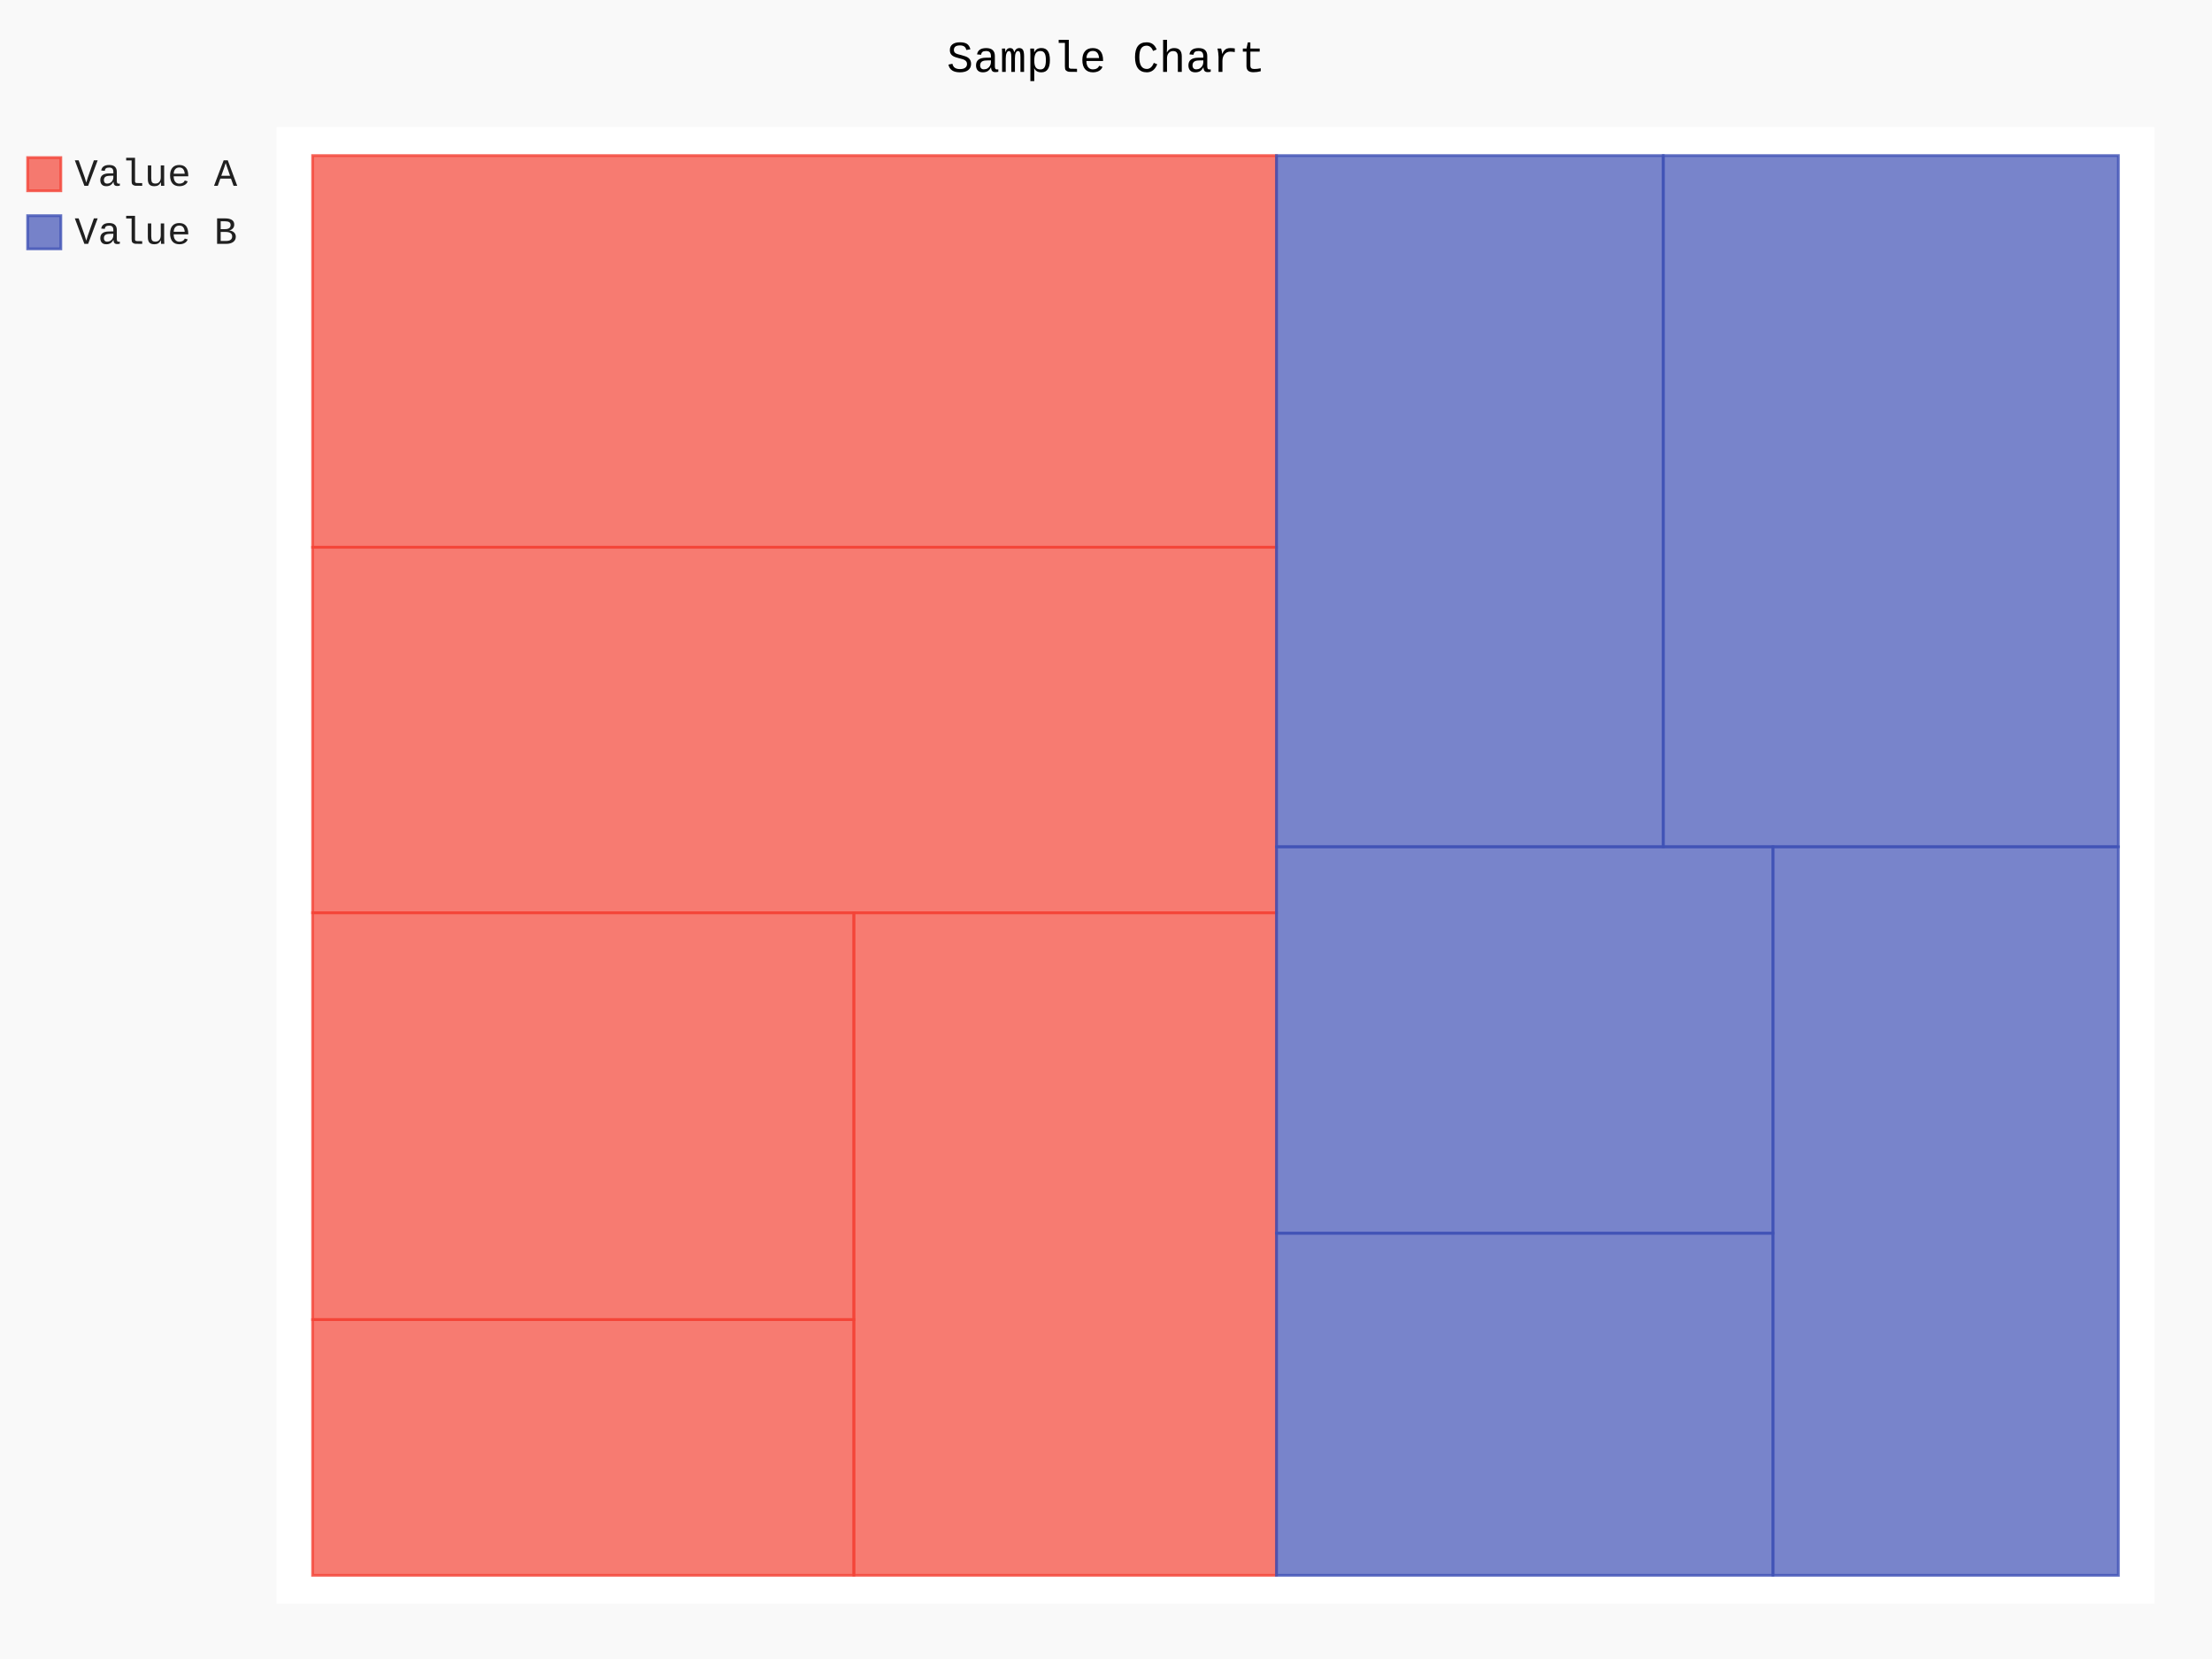
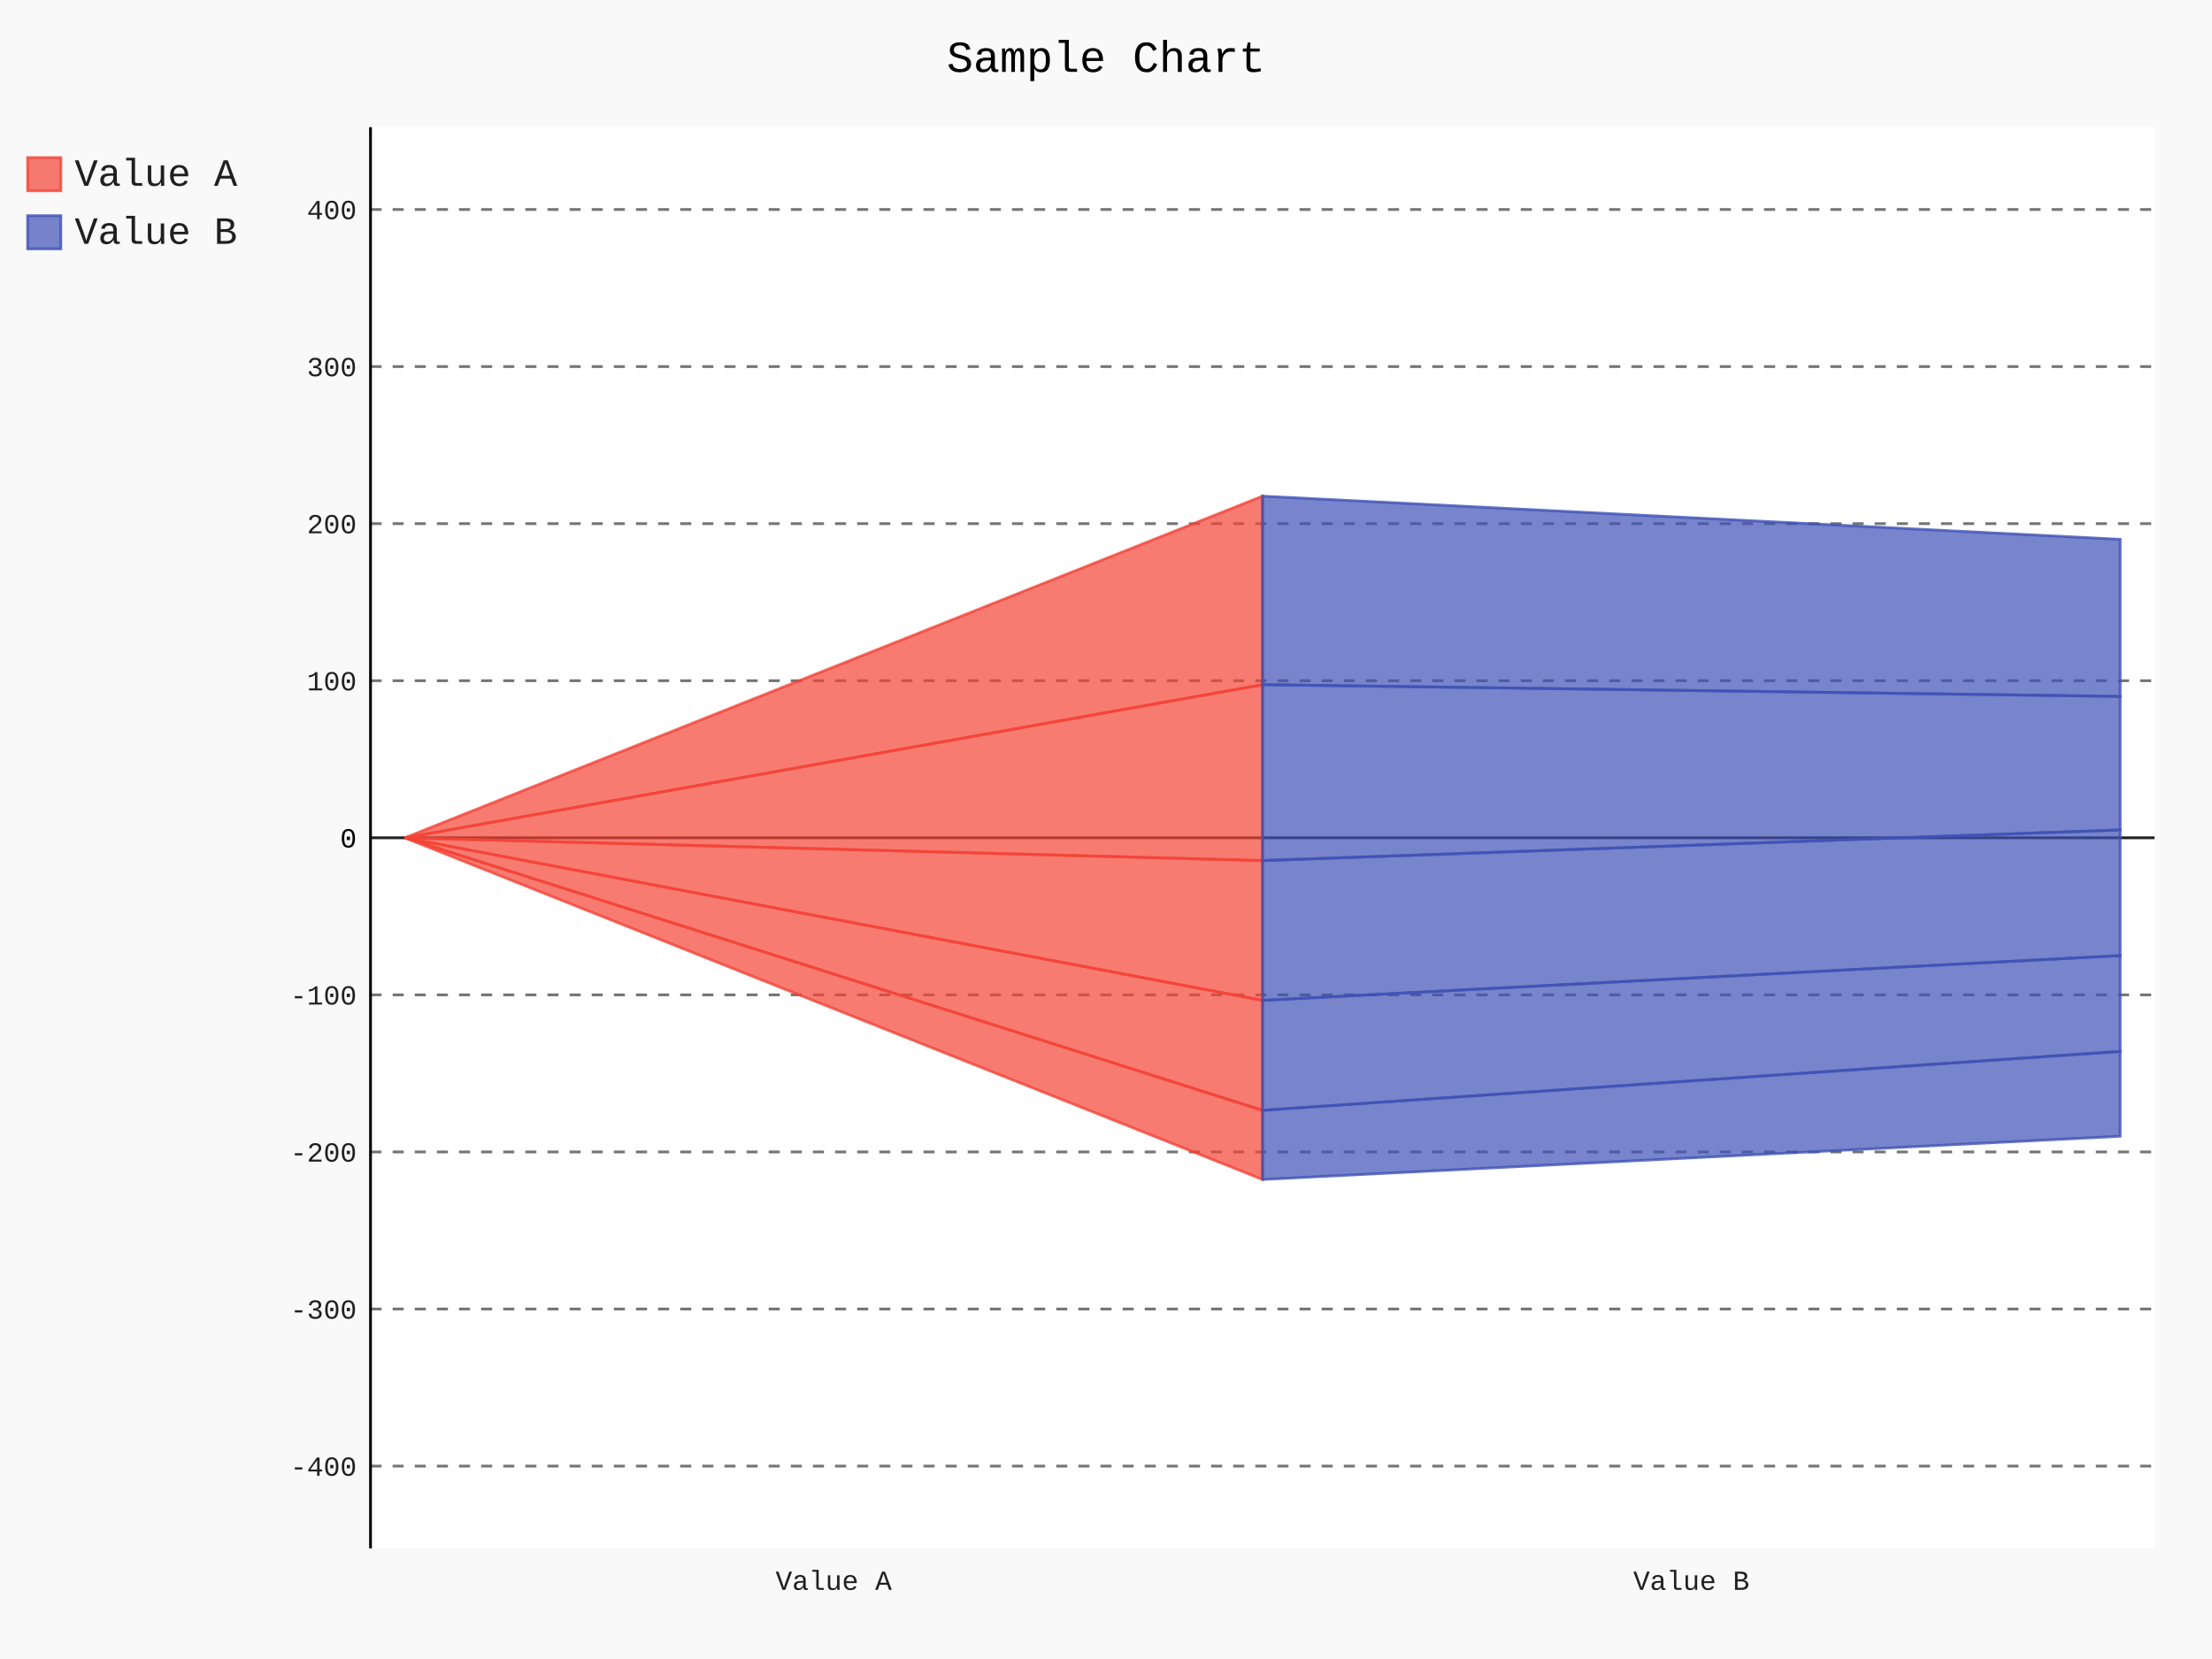
- <svg xmlns="http://www.w3.org/2000/svg" class="pygal-chart" id="chart-3f913c34-f800-4045-ad32-0254c59c8f23" viewBox="0 0 800 600">
+ <svg xmlns="http://www.w3.org/2000/svg" class="pygal-chart" id="chart-75cdf1cd-8fc0-4606-83b3-5fea4e750a59" viewBox="0 0 800 600">
  <defs>
-     <style type="text/css">#chart-3f913c34-f800-4045-ad32-0254c59c8f23{-webkit-user-select:none;-webkit-font-smoothing:antialiased;font-family:Consolas,"Liberation Mono",Menlo,Courier,monospace}#chart-3f913c34-f800-4045-ad32-0254c59c8f23 .title{font-family:Consolas,"Liberation Mono",Menlo,Courier,monospace;font-size:16px}#chart-3f913c34-f800-4045-ad32-0254c59c8f23 .legends .legend text{font-family:Consolas,"Liberation Mono",Menlo,Courier,monospace;font-size:14px}#chart-3f913c34-f800-4045-ad32-0254c59c8f23 .axis text{font-family:Consolas,"Liberation Mono",Menlo,Courier,monospace;font-size:10px}#chart-3f913c34-f800-4045-ad32-0254c59c8f23 .axis text.major{font-family:Consolas,"Liberation Mono",Menlo,Courier,monospace;font-size:10px}#chart-3f913c34-f800-4045-ad32-0254c59c8f23 .text-overlay text.value{font-family:Consolas,"Liberation Mono",Menlo,Courier,monospace;font-size:16px}#chart-3f913c34-f800-4045-ad32-0254c59c8f23 .text-overlay text.label{font-family:Consolas,"Liberation Mono",Menlo,Courier,monospace;font-size:10px}#chart-3f913c34-f800-4045-ad32-0254c59c8f23 .tooltip{font-family:Consolas,"Liberation Mono",Menlo,Courier,monospace;font-size:14px}#chart-3f913c34-f800-4045-ad32-0254c59c8f23 text.no_data{font-family:Consolas,"Liberation Mono",Menlo,Courier,monospace;font-size:64px}
- #chart-3f913c34-f800-4045-ad32-0254c59c8f23{background-color:rgba(249,249,249,1)}#chart-3f913c34-f800-4045-ad32-0254c59c8f23 path,#chart-3f913c34-f800-4045-ad32-0254c59c8f23 line,#chart-3f913c34-f800-4045-ad32-0254c59c8f23 rect,#chart-3f913c34-f800-4045-ad32-0254c59c8f23 circle{-webkit-transition:150ms;-moz-transition:150ms;transition:150ms}#chart-3f913c34-f800-4045-ad32-0254c59c8f23 .graph &gt; .background{fill:rgba(249,249,249,1)}#chart-3f913c34-f800-4045-ad32-0254c59c8f23 .plot &gt; .background{fill:rgba(255,255,255,1)}#chart-3f913c34-f800-4045-ad32-0254c59c8f23 .graph{fill:rgba(0,0,0,.87)}#chart-3f913c34-f800-4045-ad32-0254c59c8f23 text.no_data{fill:rgba(0,0,0,1)}#chart-3f913c34-f800-4045-ad32-0254c59c8f23 .title{fill:rgba(0,0,0,1)}#chart-3f913c34-f800-4045-ad32-0254c59c8f23 .legends .legend text{fill:rgba(0,0,0,.87)}#chart-3f913c34-f800-4045-ad32-0254c59c8f23 .legends .legend:hover text{fill:rgba(0,0,0,1)}#chart-3f913c34-f800-4045-ad32-0254c59c8f23 .axis .line{stroke:rgba(0,0,0,1)}#chart-3f913c34-f800-4045-ad32-0254c59c8f23 .axis .guide.line{stroke:rgba(0,0,0,.54)}#chart-3f913c34-f800-4045-ad32-0254c59c8f23 .axis .major.line{stroke:rgba(0,0,0,.87)}#chart-3f913c34-f800-4045-ad32-0254c59c8f23 .axis text.major{fill:rgba(0,0,0,1)}#chart-3f913c34-f800-4045-ad32-0254c59c8f23 .axis.y .guides:hover .guide.line,#chart-3f913c34-f800-4045-ad32-0254c59c8f23 .line-graph .axis.x .guides:hover .guide.line,#chart-3f913c34-f800-4045-ad32-0254c59c8f23 .stackedline-graph .axis.x .guides:hover .guide.line,#chart-3f913c34-f800-4045-ad32-0254c59c8f23 .xy-graph .axis.x .guides:hover .guide.line{stroke:rgba(0,0,0,1)}#chart-3f913c34-f800-4045-ad32-0254c59c8f23 .axis .guides:hover text{fill:rgba(0,0,0,1)}#chart-3f913c34-f800-4045-ad32-0254c59c8f23 .reactive{fill-opacity:.7;stroke-opacity:.8}#chart-3f913c34-f800-4045-ad32-0254c59c8f23 .ci{stroke:rgba(0,0,0,.87)}#chart-3f913c34-f800-4045-ad32-0254c59c8f23 .reactive.active,#chart-3f913c34-f800-4045-ad32-0254c59c8f23 .active .reactive{fill-opacity:.8;stroke-opacity:.9;stroke-width:4}#chart-3f913c34-f800-4045-ad32-0254c59c8f23 .ci .reactive.active{stroke-width:1.5}#chart-3f913c34-f800-4045-ad32-0254c59c8f23 .series text{fill:rgba(0,0,0,1)}#chart-3f913c34-f800-4045-ad32-0254c59c8f23 .tooltip rect{fill:rgba(255,255,255,1);stroke:rgba(0,0,0,1);-webkit-transition:opacity 150ms;-moz-transition:opacity 150ms;transition:opacity 150ms}#chart-3f913c34-f800-4045-ad32-0254c59c8f23 .tooltip .label{fill:rgba(0,0,0,.87)}#chart-3f913c34-f800-4045-ad32-0254c59c8f23 .tooltip .label{fill:rgba(0,0,0,.87)}#chart-3f913c34-f800-4045-ad32-0254c59c8f23 .tooltip .legend{font-size:.8em;fill:rgba(0,0,0,.54)}#chart-3f913c34-f800-4045-ad32-0254c59c8f23 .tooltip .x_label{font-size:.6em;fill:rgba(0,0,0,1)}#chart-3f913c34-f800-4045-ad32-0254c59c8f23 .tooltip .xlink{font-size:.5em;text-decoration:underline}#chart-3f913c34-f800-4045-ad32-0254c59c8f23 .tooltip .value{font-size:1.5em}#chart-3f913c34-f800-4045-ad32-0254c59c8f23 .bound{font-size:.5em}#chart-3f913c34-f800-4045-ad32-0254c59c8f23 .max-value{font-size:.75em;fill:rgba(0,0,0,.54)}#chart-3f913c34-f800-4045-ad32-0254c59c8f23 .map-element{fill:rgba(255,255,255,1);stroke:rgba(0,0,0,.54) !important}#chart-3f913c34-f800-4045-ad32-0254c59c8f23 .map-element .reactive{fill-opacity:inherit;stroke-opacity:inherit}#chart-3f913c34-f800-4045-ad32-0254c59c8f23 .color-0,#chart-3f913c34-f800-4045-ad32-0254c59c8f23 .color-0 a:visited{stroke:#F44336;fill:#F44336}#chart-3f913c34-f800-4045-ad32-0254c59c8f23 .color-1,#chart-3f913c34-f800-4045-ad32-0254c59c8f23 .color-1 a:visited{stroke:#3F51B5;fill:#3F51B5}#chart-3f913c34-f800-4045-ad32-0254c59c8f23 .text-overlay .color-0 text{fill:black}#chart-3f913c34-f800-4045-ad32-0254c59c8f23 .text-overlay .color-1 text{fill:black}
- #chart-3f913c34-f800-4045-ad32-0254c59c8f23 text.no_data{text-anchor:middle}#chart-3f913c34-f800-4045-ad32-0254c59c8f23 .guide.line{fill:none}#chart-3f913c34-f800-4045-ad32-0254c59c8f23 .centered{text-anchor:middle}#chart-3f913c34-f800-4045-ad32-0254c59c8f23 .title{text-anchor:middle}#chart-3f913c34-f800-4045-ad32-0254c59c8f23 .legends .legend text{fill-opacity:1}#chart-3f913c34-f800-4045-ad32-0254c59c8f23 .axis.x text{text-anchor:middle}#chart-3f913c34-f800-4045-ad32-0254c59c8f23 .axis.x:not(.web) text[transform]{text-anchor:start}#chart-3f913c34-f800-4045-ad32-0254c59c8f23 .axis.x:not(.web) text[transform].backwards{text-anchor:end}#chart-3f913c34-f800-4045-ad32-0254c59c8f23 .axis.y text{text-anchor:end}#chart-3f913c34-f800-4045-ad32-0254c59c8f23 .axis.y text[transform].backwards{text-anchor:start}#chart-3f913c34-f800-4045-ad32-0254c59c8f23 .axis.y2 text{text-anchor:start}#chart-3f913c34-f800-4045-ad32-0254c59c8f23 .axis.y2 text[transform].backwards{text-anchor:end}#chart-3f913c34-f800-4045-ad32-0254c59c8f23 .axis .guide.line{stroke-dasharray:4,4}#chart-3f913c34-f800-4045-ad32-0254c59c8f23 .axis .major.guide.line{stroke-dasharray:6,6}#chart-3f913c34-f800-4045-ad32-0254c59c8f23 .horizontal .axis.y .guide.line,#chart-3f913c34-f800-4045-ad32-0254c59c8f23 .horizontal .axis.y2 .guide.line,#chart-3f913c34-f800-4045-ad32-0254c59c8f23 .vertical .axis.x .guide.line{opacity:0}#chart-3f913c34-f800-4045-ad32-0254c59c8f23 .horizontal .axis.always_show .guide.line,#chart-3f913c34-f800-4045-ad32-0254c59c8f23 .vertical .axis.always_show .guide.line{opacity:1 !important}#chart-3f913c34-f800-4045-ad32-0254c59c8f23 .axis.y .guides:hover .guide.line,#chart-3f913c34-f800-4045-ad32-0254c59c8f23 .axis.y2 .guides:hover .guide.line,#chart-3f913c34-f800-4045-ad32-0254c59c8f23 .axis.x .guides:hover .guide.line{opacity:1}#chart-3f913c34-f800-4045-ad32-0254c59c8f23 .axis .guides:hover text{opacity:1}#chart-3f913c34-f800-4045-ad32-0254c59c8f23 .nofill{fill:none}#chart-3f913c34-f800-4045-ad32-0254c59c8f23 .subtle-fill{fill-opacity:.2}#chart-3f913c34-f800-4045-ad32-0254c59c8f23 .dot{stroke-width:1px;fill-opacity:1}#chart-3f913c34-f800-4045-ad32-0254c59c8f23 .dot.active{stroke-width:5px}#chart-3f913c34-f800-4045-ad32-0254c59c8f23 .dot.negative{fill:transparent}#chart-3f913c34-f800-4045-ad32-0254c59c8f23 text,#chart-3f913c34-f800-4045-ad32-0254c59c8f23 tspan{stroke:none !important}#chart-3f913c34-f800-4045-ad32-0254c59c8f23 .series text.active{opacity:1}#chart-3f913c34-f800-4045-ad32-0254c59c8f23 .tooltip rect{fill-opacity:.95;stroke-width:.5}#chart-3f913c34-f800-4045-ad32-0254c59c8f23 .tooltip text{fill-opacity:1}#chart-3f913c34-f800-4045-ad32-0254c59c8f23 .showable{visibility:hidden}#chart-3f913c34-f800-4045-ad32-0254c59c8f23 .showable.shown{visibility:visible}#chart-3f913c34-f800-4045-ad32-0254c59c8f23 .gauge-background{fill:rgba(229,229,229,1);stroke:none}#chart-3f913c34-f800-4045-ad32-0254c59c8f23 .bg-lines{stroke:rgba(249,249,249,1);stroke-width:2px}</style>
+     <style type="text/css">#chart-75cdf1cd-8fc0-4606-83b3-5fea4e750a59{-webkit-user-select:none;-webkit-font-smoothing:antialiased;font-family:Consolas,"Liberation Mono",Menlo,Courier,monospace}#chart-75cdf1cd-8fc0-4606-83b3-5fea4e750a59 .title{font-family:Consolas,"Liberation Mono",Menlo,Courier,monospace;font-size:16px}#chart-75cdf1cd-8fc0-4606-83b3-5fea4e750a59 .legends .legend text{font-family:Consolas,"Liberation Mono",Menlo,Courier,monospace;font-size:14px}#chart-75cdf1cd-8fc0-4606-83b3-5fea4e750a59 .axis text{font-family:Consolas,"Liberation Mono",Menlo,Courier,monospace;font-size:10px}#chart-75cdf1cd-8fc0-4606-83b3-5fea4e750a59 .axis text.major{font-family:Consolas,"Liberation Mono",Menlo,Courier,monospace;font-size:10px}#chart-75cdf1cd-8fc0-4606-83b3-5fea4e750a59 .text-overlay text.value{font-family:Consolas,"Liberation Mono",Menlo,Courier,monospace;font-size:16px}#chart-75cdf1cd-8fc0-4606-83b3-5fea4e750a59 .text-overlay text.label{font-family:Consolas,"Liberation Mono",Menlo,Courier,monospace;font-size:10px}#chart-75cdf1cd-8fc0-4606-83b3-5fea4e750a59 .tooltip{font-family:Consolas,"Liberation Mono",Menlo,Courier,monospace;font-size:14px}#chart-75cdf1cd-8fc0-4606-83b3-5fea4e750a59 text.no_data{font-family:Consolas,"Liberation Mono",Menlo,Courier,monospace;font-size:64px}
+ #chart-75cdf1cd-8fc0-4606-83b3-5fea4e750a59{background-color:rgba(249,249,249,1)}#chart-75cdf1cd-8fc0-4606-83b3-5fea4e750a59 path,#chart-75cdf1cd-8fc0-4606-83b3-5fea4e750a59 line,#chart-75cdf1cd-8fc0-4606-83b3-5fea4e750a59 rect,#chart-75cdf1cd-8fc0-4606-83b3-5fea4e750a59 circle{-webkit-transition:150ms;-moz-transition:150ms;transition:150ms}#chart-75cdf1cd-8fc0-4606-83b3-5fea4e750a59 .graph &gt; .background{fill:rgba(249,249,249,1)}#chart-75cdf1cd-8fc0-4606-83b3-5fea4e750a59 .plot &gt; .background{fill:rgba(255,255,255,1)}#chart-75cdf1cd-8fc0-4606-83b3-5fea4e750a59 .graph{fill:rgba(0,0,0,.87)}#chart-75cdf1cd-8fc0-4606-83b3-5fea4e750a59 text.no_data{fill:rgba(0,0,0,1)}#chart-75cdf1cd-8fc0-4606-83b3-5fea4e750a59 .title{fill:rgba(0,0,0,1)}#chart-75cdf1cd-8fc0-4606-83b3-5fea4e750a59 .legends .legend text{fill:rgba(0,0,0,.87)}#chart-75cdf1cd-8fc0-4606-83b3-5fea4e750a59 .legends .legend:hover text{fill:rgba(0,0,0,1)}#chart-75cdf1cd-8fc0-4606-83b3-5fea4e750a59 .axis .line{stroke:rgba(0,0,0,1)}#chart-75cdf1cd-8fc0-4606-83b3-5fea4e750a59 .axis .guide.line{stroke:rgba(0,0,0,.54)}#chart-75cdf1cd-8fc0-4606-83b3-5fea4e750a59 .axis .major.line{stroke:rgba(0,0,0,.87)}#chart-75cdf1cd-8fc0-4606-83b3-5fea4e750a59 .axis text.major{fill:rgba(0,0,0,1)}#chart-75cdf1cd-8fc0-4606-83b3-5fea4e750a59 .axis.y .guides:hover .guide.line,#chart-75cdf1cd-8fc0-4606-83b3-5fea4e750a59 .line-graph .axis.x .guides:hover .guide.line,#chart-75cdf1cd-8fc0-4606-83b3-5fea4e750a59 .stackedline-graph .axis.x .guides:hover .guide.line,#chart-75cdf1cd-8fc0-4606-83b3-5fea4e750a59 .xy-graph .axis.x .guides:hover .guide.line{stroke:rgba(0,0,0,1)}#chart-75cdf1cd-8fc0-4606-83b3-5fea4e750a59 .axis .guides:hover text{fill:rgba(0,0,0,1)}#chart-75cdf1cd-8fc0-4606-83b3-5fea4e750a59 .reactive{fill-opacity:.7;stroke-opacity:.8}#chart-75cdf1cd-8fc0-4606-83b3-5fea4e750a59 .ci{stroke:rgba(0,0,0,.87)}#chart-75cdf1cd-8fc0-4606-83b3-5fea4e750a59 .reactive.active,#chart-75cdf1cd-8fc0-4606-83b3-5fea4e750a59 .active .reactive{fill-opacity:.8;stroke-opacity:.9;stroke-width:4}#chart-75cdf1cd-8fc0-4606-83b3-5fea4e750a59 .ci .reactive.active{stroke-width:1.5}#chart-75cdf1cd-8fc0-4606-83b3-5fea4e750a59 .series text{fill:rgba(0,0,0,1)}#chart-75cdf1cd-8fc0-4606-83b3-5fea4e750a59 .tooltip rect{fill:rgba(255,255,255,1);stroke:rgba(0,0,0,1);-webkit-transition:opacity 150ms;-moz-transition:opacity 150ms;transition:opacity 150ms}#chart-75cdf1cd-8fc0-4606-83b3-5fea4e750a59 .tooltip .label{fill:rgba(0,0,0,.87)}#chart-75cdf1cd-8fc0-4606-83b3-5fea4e750a59 .tooltip .label{fill:rgba(0,0,0,.87)}#chart-75cdf1cd-8fc0-4606-83b3-5fea4e750a59 .tooltip .legend{font-size:.8em;fill:rgba(0,0,0,.54)}#chart-75cdf1cd-8fc0-4606-83b3-5fea4e750a59 .tooltip .x_label{font-size:.6em;fill:rgba(0,0,0,1)}#chart-75cdf1cd-8fc0-4606-83b3-5fea4e750a59 .tooltip .xlink{font-size:.5em;text-decoration:underline}#chart-75cdf1cd-8fc0-4606-83b3-5fea4e750a59 .tooltip .value{font-size:1.5em}#chart-75cdf1cd-8fc0-4606-83b3-5fea4e750a59 .bound{font-size:.5em}#chart-75cdf1cd-8fc0-4606-83b3-5fea4e750a59 .max-value{font-size:.75em;fill:rgba(0,0,0,.54)}#chart-75cdf1cd-8fc0-4606-83b3-5fea4e750a59 .map-element{fill:rgba(255,255,255,1);stroke:rgba(0,0,0,.54) !important}#chart-75cdf1cd-8fc0-4606-83b3-5fea4e750a59 .map-element .reactive{fill-opacity:inherit;stroke-opacity:inherit}#chart-75cdf1cd-8fc0-4606-83b3-5fea4e750a59 .color-0,#chart-75cdf1cd-8fc0-4606-83b3-5fea4e750a59 .color-0 a:visited{stroke:#F44336;fill:#F44336}#chart-75cdf1cd-8fc0-4606-83b3-5fea4e750a59 .color-1,#chart-75cdf1cd-8fc0-4606-83b3-5fea4e750a59 .color-1 a:visited{stroke:#3F51B5;fill:#3F51B5}#chart-75cdf1cd-8fc0-4606-83b3-5fea4e750a59 .text-overlay .color-0 text{fill:black}#chart-75cdf1cd-8fc0-4606-83b3-5fea4e750a59 .text-overlay .color-1 text{fill:black}
+ #chart-75cdf1cd-8fc0-4606-83b3-5fea4e750a59 text.no_data{text-anchor:middle}#chart-75cdf1cd-8fc0-4606-83b3-5fea4e750a59 .guide.line{fill:none}#chart-75cdf1cd-8fc0-4606-83b3-5fea4e750a59 .centered{text-anchor:middle}#chart-75cdf1cd-8fc0-4606-83b3-5fea4e750a59 .title{text-anchor:middle}#chart-75cdf1cd-8fc0-4606-83b3-5fea4e750a59 .legends .legend text{fill-opacity:1}#chart-75cdf1cd-8fc0-4606-83b3-5fea4e750a59 .axis.x text{text-anchor:middle}#chart-75cdf1cd-8fc0-4606-83b3-5fea4e750a59 .axis.x:not(.web) text[transform]{text-anchor:start}#chart-75cdf1cd-8fc0-4606-83b3-5fea4e750a59 .axis.x:not(.web) text[transform].backwards{text-anchor:end}#chart-75cdf1cd-8fc0-4606-83b3-5fea4e750a59 .axis.y text{text-anchor:end}#chart-75cdf1cd-8fc0-4606-83b3-5fea4e750a59 .axis.y text[transform].backwards{text-anchor:start}#chart-75cdf1cd-8fc0-4606-83b3-5fea4e750a59 .axis.y2 text{text-anchor:start}#chart-75cdf1cd-8fc0-4606-83b3-5fea4e750a59 .axis.y2 text[transform].backwards{text-anchor:end}#chart-75cdf1cd-8fc0-4606-83b3-5fea4e750a59 .axis .guide.line{stroke-dasharray:4,4}#chart-75cdf1cd-8fc0-4606-83b3-5fea4e750a59 .axis .major.guide.line{stroke-dasharray:6,6}#chart-75cdf1cd-8fc0-4606-83b3-5fea4e750a59 .horizontal .axis.y .guide.line,#chart-75cdf1cd-8fc0-4606-83b3-5fea4e750a59 .horizontal .axis.y2 .guide.line,#chart-75cdf1cd-8fc0-4606-83b3-5fea4e750a59 .vertical .axis.x .guide.line{opacity:0}#chart-75cdf1cd-8fc0-4606-83b3-5fea4e750a59 .horizontal .axis.always_show .guide.line,#chart-75cdf1cd-8fc0-4606-83b3-5fea4e750a59 .vertical .axis.always_show .guide.line{opacity:1 !important}#chart-75cdf1cd-8fc0-4606-83b3-5fea4e750a59 .axis.y .guides:hover .guide.line,#chart-75cdf1cd-8fc0-4606-83b3-5fea4e750a59 .axis.y2 .guides:hover .guide.line,#chart-75cdf1cd-8fc0-4606-83b3-5fea4e750a59 .axis.x .guides:hover .guide.line{opacity:1}#chart-75cdf1cd-8fc0-4606-83b3-5fea4e750a59 .axis .guides:hover text{opacity:1}#chart-75cdf1cd-8fc0-4606-83b3-5fea4e750a59 .nofill{fill:none}#chart-75cdf1cd-8fc0-4606-83b3-5fea4e750a59 .subtle-fill{fill-opacity:.2}#chart-75cdf1cd-8fc0-4606-83b3-5fea4e750a59 .dot{stroke-width:1px;fill-opacity:1}#chart-75cdf1cd-8fc0-4606-83b3-5fea4e750a59 .dot.active{stroke-width:5px}#chart-75cdf1cd-8fc0-4606-83b3-5fea4e750a59 .dot.negative{fill:transparent}#chart-75cdf1cd-8fc0-4606-83b3-5fea4e750a59 text,#chart-75cdf1cd-8fc0-4606-83b3-5fea4e750a59 tspan{stroke:none !important}#chart-75cdf1cd-8fc0-4606-83b3-5fea4e750a59 .series text.active{opacity:1}#chart-75cdf1cd-8fc0-4606-83b3-5fea4e750a59 .tooltip rect{fill-opacity:.95;stroke-width:.5}#chart-75cdf1cd-8fc0-4606-83b3-5fea4e750a59 .tooltip text{fill-opacity:1}#chart-75cdf1cd-8fc0-4606-83b3-5fea4e750a59 .showable{visibility:hidden}#chart-75cdf1cd-8fc0-4606-83b3-5fea4e750a59 .showable.shown{visibility:visible}#chart-75cdf1cd-8fc0-4606-83b3-5fea4e750a59 .gauge-background{fill:rgba(229,229,229,1);stroke:none}#chart-75cdf1cd-8fc0-4606-83b3-5fea4e750a59 .bg-lines{stroke:rgba(249,249,249,1);stroke-width:2px}</style>
  </defs>
-   <g class="graph treemap-graph vertical">
+   <g class="graph funnel-graph vertical">
    <rect class="background" height="600" width="800" x="0" y="0" />
-     <g class="plot" transform="translate(100, 46)">
-       <rect class="background" height="534" width="679.2" x="0" y="0" />
+     <g class="plot" transform="translate(134, 46)">
+       <rect class="background" height="514" width="645.2" x="0" y="0" />
+       <g class="axis y always_show">
+         <g class="guides">
+           <path class="guide line" d="M0 484.233 h645.2" />
+           <text class="" x="-5" y="487.733">-400</text>
+         </g>
+         <g class="guides">
+           <path class="guide line" d="M0 427.424 h645.2" />
+           <text class="" x="-5" y="430.924">-300</text>
+         </g>
+         <g class="guides">
+           <path class="guide line" d="M0 370.616 h645.2" />
+           <text class="" x="-5" y="374.116">-200</text>
+         </g>
+         <g class="guides">
+           <path class="guide line" d="M0 313.808 h645.2" />
+           <text class="" x="-5" y="317.308">-100</text>
+         </g>
+         <g class="guides">
+           <path class="axis major line" d="M0 257 h645.2" />
+           <text class="major" x="-5" y="260.5">0</text>
+         </g>
+         <g class="guides">
+           <path class="guide line" d="M0 200.192 h645.2" />
+           <text class="" x="-5" y="203.692">100</text>
+         </g>
+         <g class="guides">
+           <path class="guide line" d="M0 143.384 h645.2" />
+           <text class="" x="-5" y="146.884">200</text>
+         </g>
+         <g class="guides">
+           <path class="guide line" d="M0 86.576 h645.2" />
+           <text class="" x="-5" y="90.076">300</text>
+         </g>
+         <g class="guides">
+           <path class="guide line" d="M0 29.767 h645.2" />
+           <text class="" x="-5" y="33.267">400</text>
+         </g>
+       </g>
+       <g class="axis x">
+         <path class="line" d="M0 0 v514" />
+         <g class="guides">
+           <path class="guide line" d="M167.504 0 v514" />
+           <text class="" x="167.504" y="529.0">Value A</text>
+         </g>
+         <g class="guides">
+           <path class="guide line" d="M477.696 0 v514" />
+           <text class="" x="477.696" y="529.0">Value B</text>
+         </g>
+       </g>
      <g class="series serie-0 color-0">
-         <g class="rects">
-           <g class="rect">
-             <rect class="rect reactive tooltip-trigger" height="92.483" width="195.751" x="13.062" y="431.248" />
-           </g>
-           <g class="rect">
-             <rect class="rect reactive tooltip-trigger" height="147.132" width="195.751" x="13.062" y="284.115" />
-           </g>
-           <g class="rect">
-             <rect class="rect reactive tooltip-trigger" height="239.615" width="152.823" x="208.813" y="284.115" />
-           </g>
-           <g class="rect">
-             <rect class="rect reactive tooltip-trigger" height="132.202" width="348.575" x="13.062" y="151.914" />
-           </g>
-           <g class="rect">
-             <rect class="rect reactive tooltip-trigger" height="141.645" width="348.575" x="13.062" y="10.269" />
-           </g>
+         <g class="funnels">
+           <polygon class="funnel reactive tooltip-trigger" points="12.408 257 12.408 257 322.6 355.562 322.6 380.558" />
+         </g>
+         <g class="funnels">
+           <polygon class="funnel reactive tooltip-trigger" points="12.408 257 12.408 257 322.6 315.796 322.6 355.562" />
+         </g>
+         <g class="funnels">
+           <polygon class="funnel reactive tooltip-trigger" points="12.408 257 12.408 257 322.6 265.237 322.6 315.796" />
+         </g>
+         <g class="funnels">
+           <polygon class="funnel reactive tooltip-trigger" points="12.408 257 12.408 257 322.6 201.612 322.6 265.237" />
+         </g>
+         <g class="funnels">
+           <polygon class="funnel reactive tooltip-trigger" points="12.408 257 12.408 257 322.6 133.442 322.6 201.612" />
        </g>
      </g>
      <g class="series serie-1 color-1">
-         <g class="rects">
-           <g class="rect">
-             <rect class="rect reactive tooltip-trigger" height="123.724" width="179.578" x="361.636" y="400.007" />
-           </g>
-           <g class="rect">
-             <rect class="rect reactive tooltip-trigger" height="139.763" width="179.578" x="361.636" y="260.244" />
-           </g>
-           <g class="rect">
-             <rect class="rect reactive tooltip-trigger" height="263.487" width="124.924" x="541.215" y="260.244" />
-           </g>
-           <g class="rect">
-             <rect class="rect reactive tooltip-trigger" height="249.975" width="139.906" x="361.636" y="10.269" />
-           </g>
-           <g class="rect">
-             <rect class="rect reactive tooltip-trigger" height="249.975" width="164.596" x="501.543" y="10.269" />
-           </g>
+         <g class="funnels">
+           <polygon class="funnel reactive tooltip-trigger" points="322.6 380.558 322.6 355.562 632.792 334.259 632.792 364.935" />
+         </g>
+         <g class="funnels">
+           <polygon class="funnel reactive tooltip-trigger" points="322.6 355.562 322.6 315.796 632.792 299.606 632.792 334.259" />
+         </g>
+         <g class="funnels">
+           <polygon class="funnel reactive tooltip-trigger" points="322.6 315.796 322.6 265.237 632.792 254.16 632.792 299.606" />
+         </g>
+         <g class="funnels">
+           <polygon class="funnel reactive tooltip-trigger" points="322.6 265.237 322.6 201.612 632.792 205.873 632.792 254.16" />
+         </g>
+         <g class="funnels">
+           <polygon class="funnel reactive tooltip-trigger" points="322.6 201.612 322.6 133.442 632.792 149.065 632.792 205.873" />
        </g>
      </g>
    </g>
    <g class="titles">
      <text class="title plot_title" x="400.0" y="26">Sample Chart</text>
    </g>
-     <g class="plot overlay" transform="translate(100, 46)">
+     <g class="plot overlay" transform="translate(134, 46)">
      <g class="series serie-0 color-0" />
      <g class="series serie-1 color-1" />
    </g>
-     <g class="plot text-overlay" transform="translate(100, 46)">
+     <g class="plot text-overlay" transform="translate(134, 46)">
      <g class="series serie-0 color-0" />
      <g class="series serie-1 color-1" />
    </g>
-     <g class="plot tooltip-overlay" transform="translate(100, 46)">
+     <g class="plot tooltip-overlay" transform="translate(134, 46)">
      <g class="tooltip" style="opacity: 0" transform="translate(0 0)">
        <rect class="tooltip-box" height="0" rx="0" ry="0" width="0" />
        <g class="text" />
      </g>
    </g>
    <g class="legends" transform="translate(10, 56)">
      <g class="legend reactive activate-serie" id="activate-serie-0">
        <rect class="color-0 reactive" height="12" width="12" x="0.0" y="1.0" />
        <text x="17.0" y="11.2">Value A</text>
      </g>
      <g class="legend reactive activate-serie" id="activate-serie-1">
        <rect class="color-1 reactive" height="12" width="12" x="0.0" y="22.0" />
        <text x="17.0" y="32.2">Value B</text>
      </g>
    </g>
    <g class="legends" transform="translate(790, 56)" />
  </g>
</svg>
